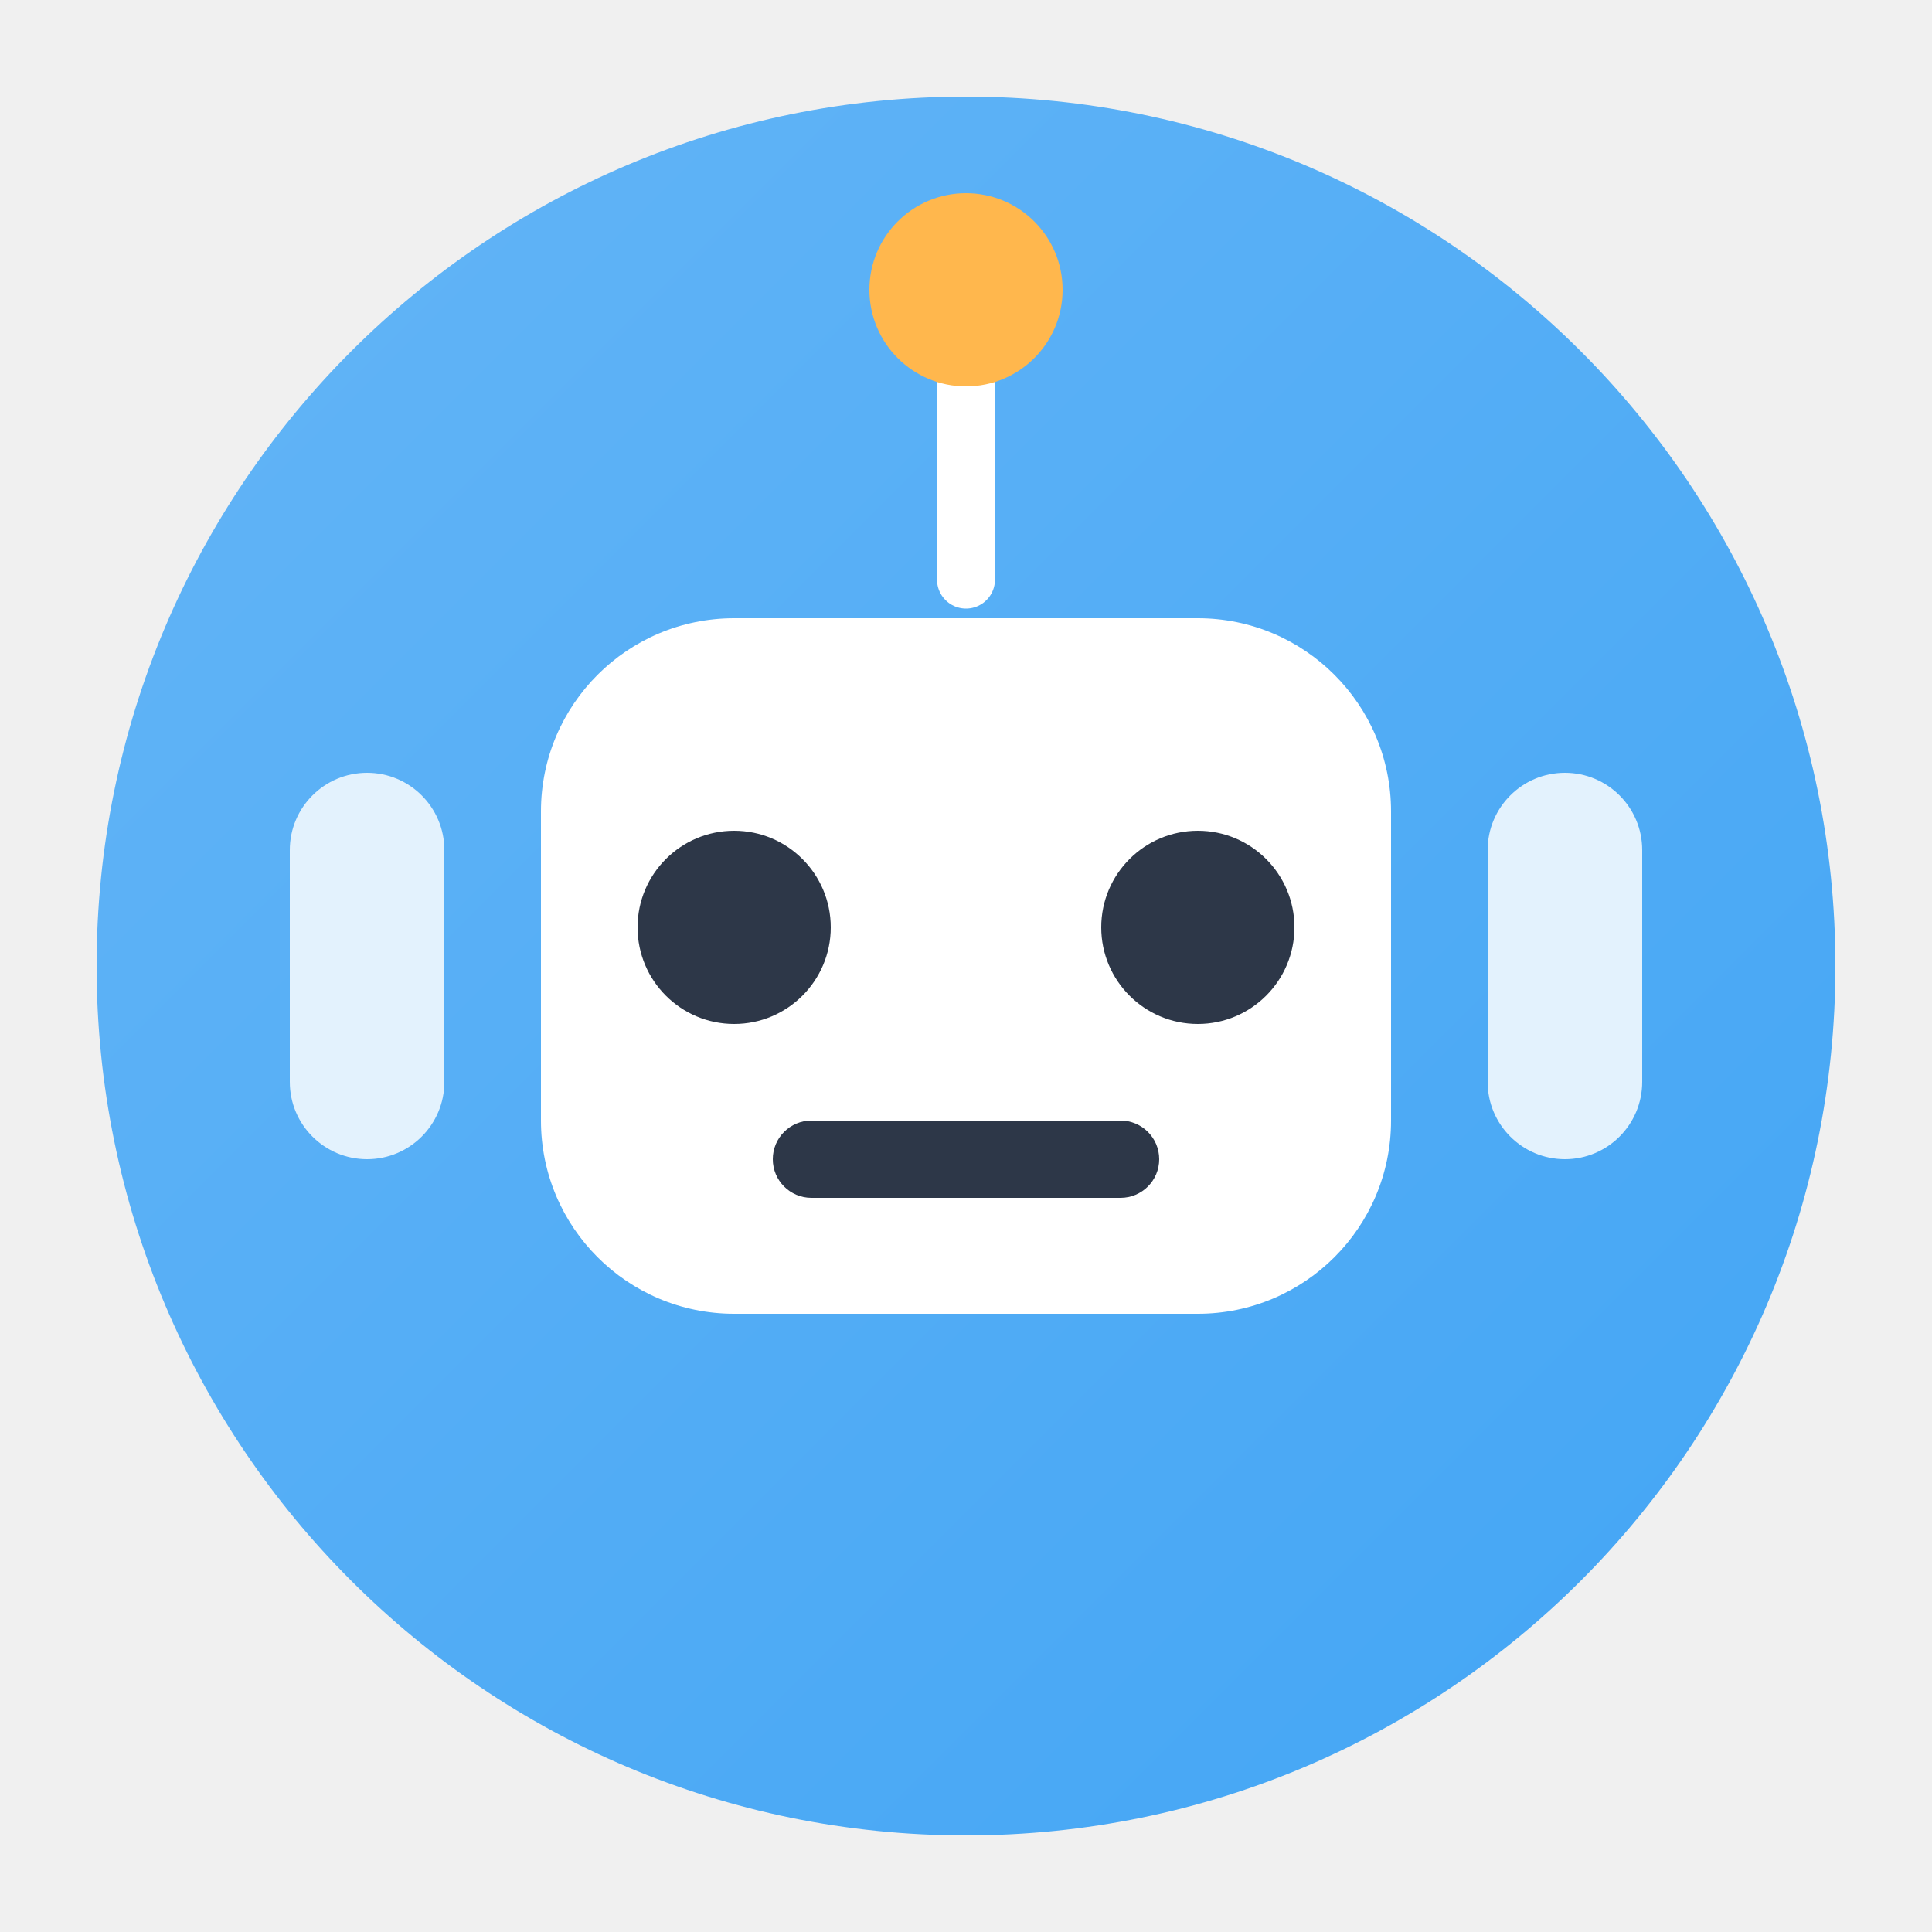
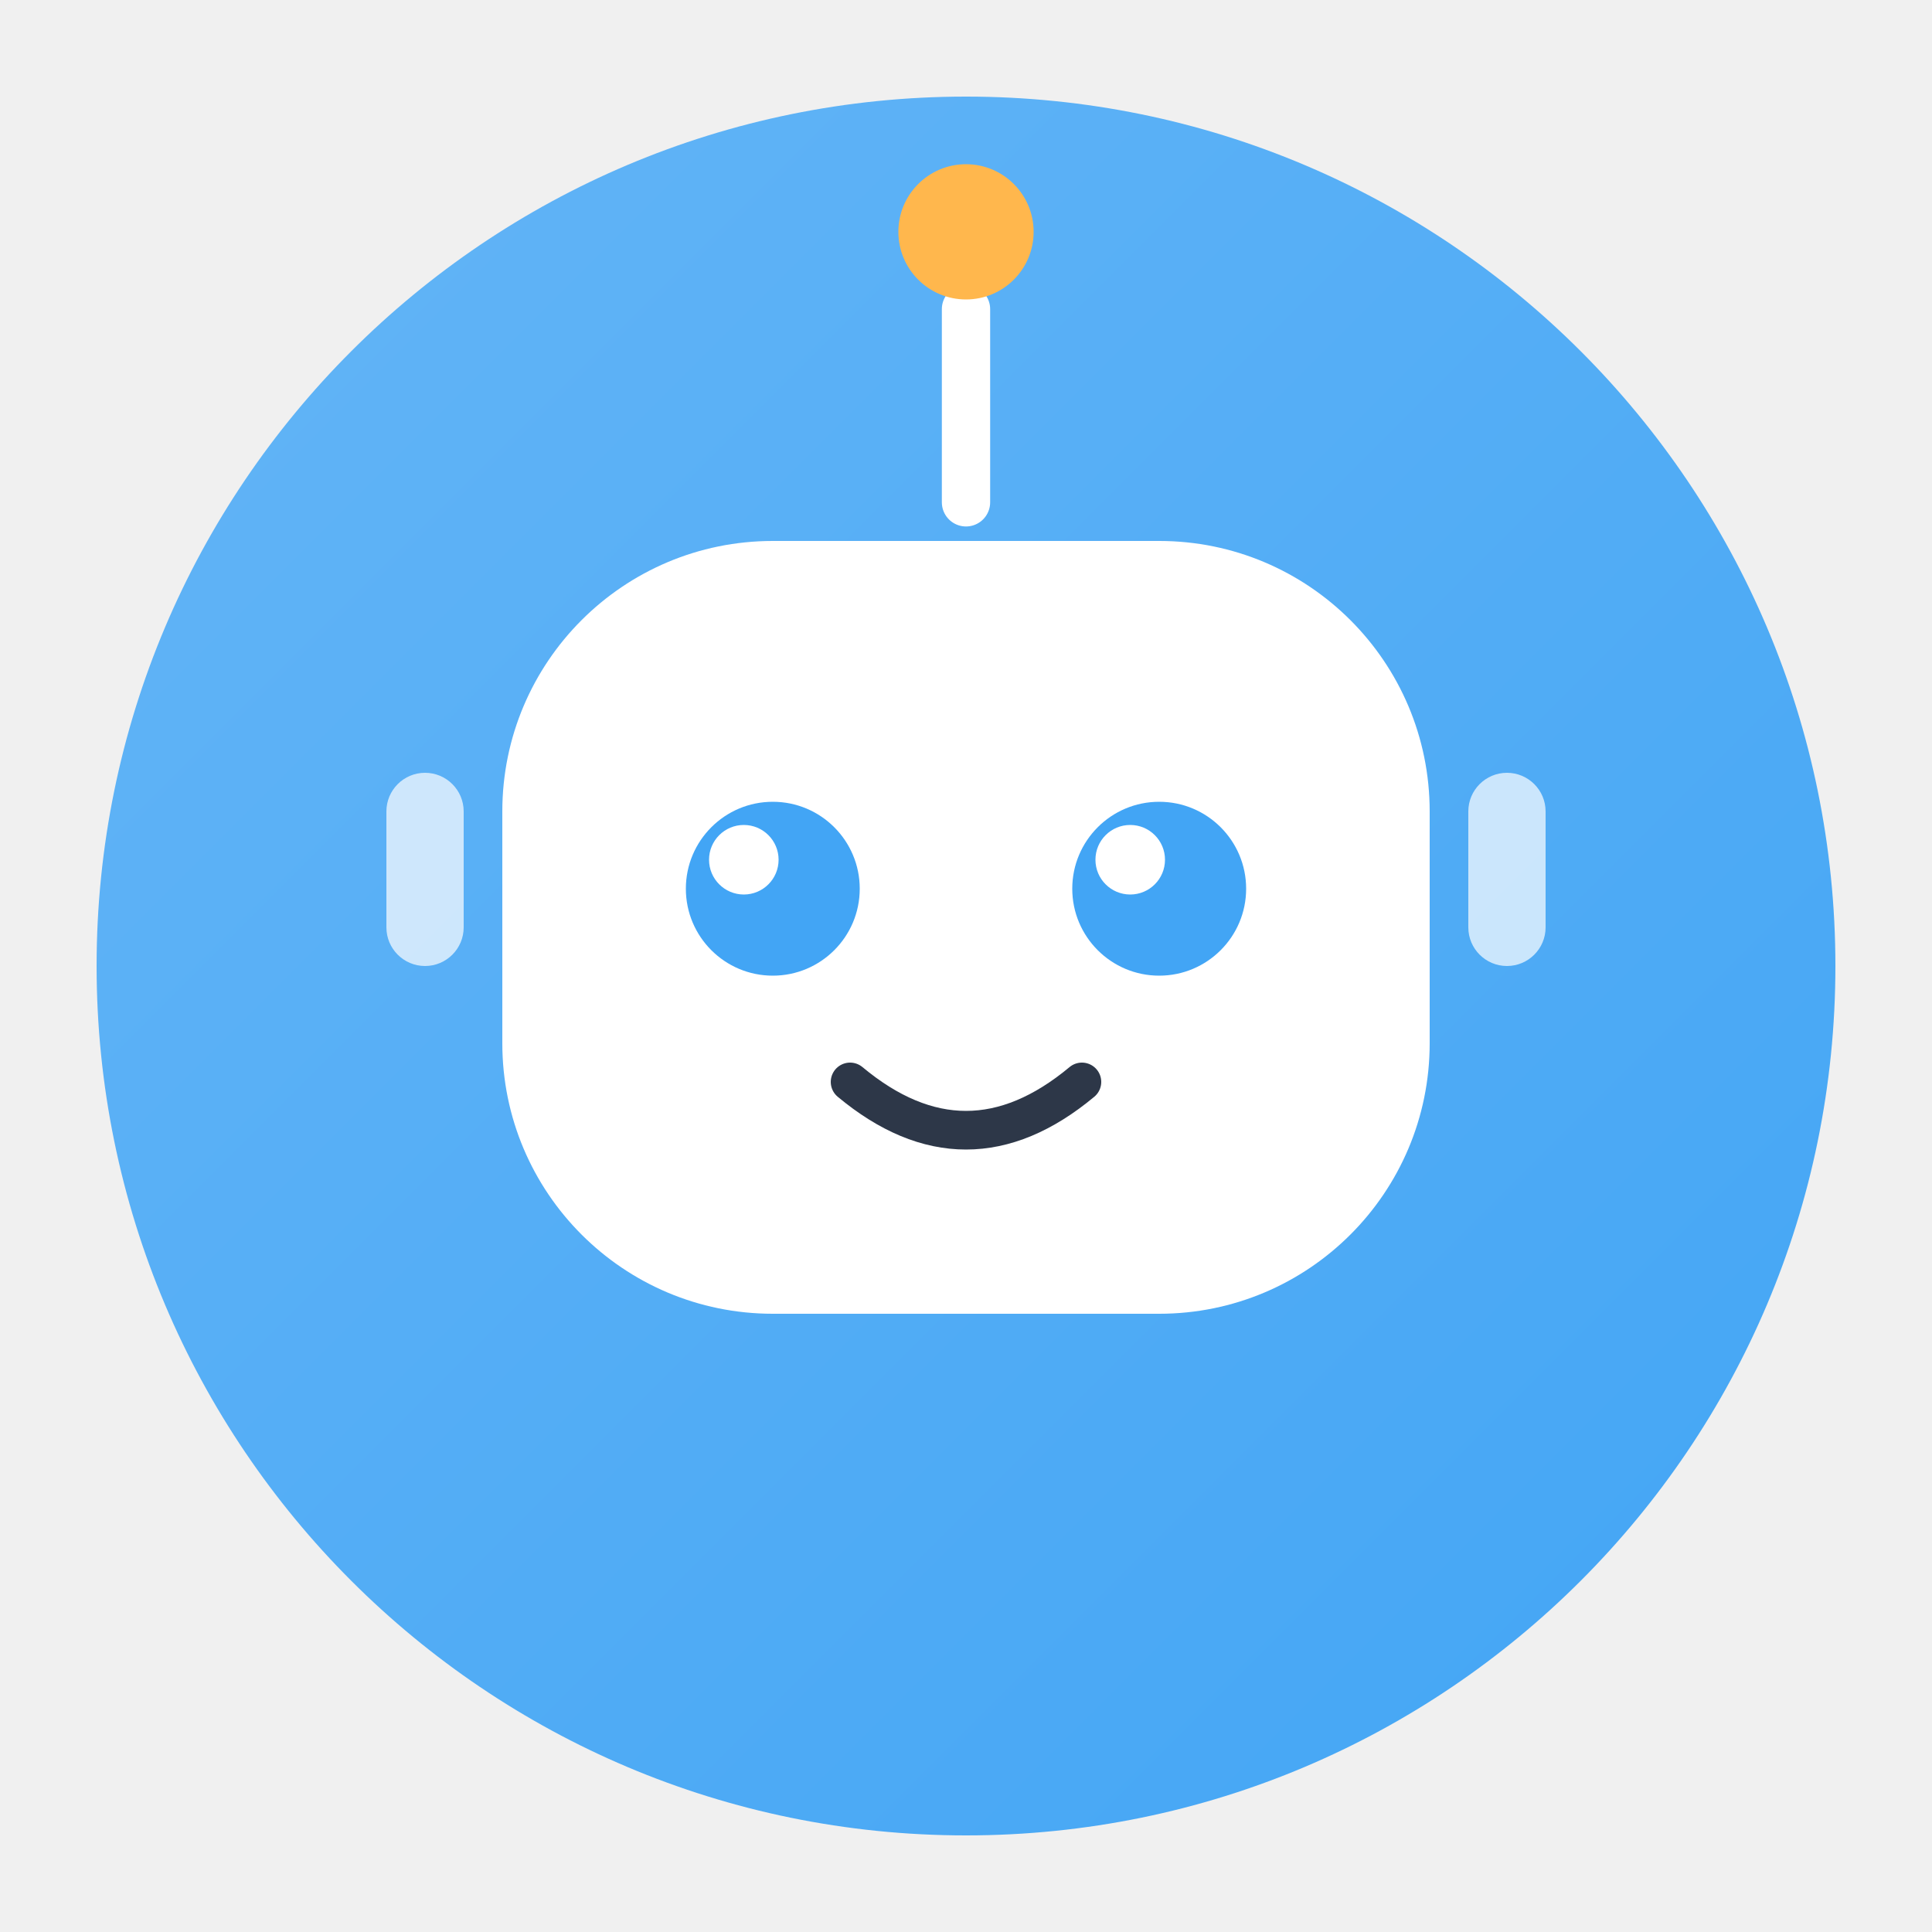
<svg xmlns="http://www.w3.org/2000/svg" width="100" height="100" viewBox="0 0 100 100">
  <defs>
-     <linearGradient id="grad1" x1="0%" y1="0%" x2="100%" y2="100%">
-       <stop offset="0%" style="stop-color:#64B5F6;stop-opacity:1" />
-       <stop offset="100%" style="stop-color:#42A5F5;stop-opacity:1" />
+     <linearGradient id="botGrad" x1="0%" y1="0%" x2="100%" y2="100%">
+       <stop offset="0%" stop-color="#64B5F6" />
+       <stop offset="100%" stop-color="#42A5F5" />
    </linearGradient>
  </defs>
-   <circle cx="50" cy="50" r="45" fill="url(#grad1)" />
-   <line x1="50" y1="30" x2="50" y2="18" stroke="#ffffff" stroke-width="3" stroke-linecap="round" />
-   <circle cx="50" cy="15" r="5" fill="#FFB74D" />
-   <rect x="15" y="40" width="8" height="20" rx="4" fill="#E3F2FD" />
-   <rect x="77" y="40" width="8" height="20" rx="4" fill="#E3F2FD" />
-   <rect x="28" y="32" width="44" height="36" rx="10" fill="#ffffff" />
-   <circle cx="38" cy="48" r="5" fill="#2d3748" />
-   <circle cx="62" cy="48" r="5" fill="#2d3748" />
-   <rect x="40" y="58" width="20" height="4" rx="2" fill="#2d3748" />
+   <circle cx="50" cy="50" r="45" fill="url(#botGrad)" />
+   <line x1="50" y1="26" x2="50" y2="16" stroke="#ffffff" stroke-width="2.5" stroke-linecap="round" />
+   <circle cx="50" cy="12" r="3.5" fill="#FFB74D" />
+   <rect x="26" y="28" width="48" height="40" rx="14" fill="#ffffff" />
+   <circle cx="40" cy="46" r="4.5" fill="#42A5F5" />
+   <circle cx="60" cy="46" r="4.5" fill="#42A5F5" />
+   <circle cx="38.5" cy="44.5" r="1.8" fill="#ffffff" />
+   <circle cx="58.5" cy="44.5" r="1.8" fill="#ffffff" />
+   <path d="M 44 56 Q 50 61 56 56" stroke="#2d3748" stroke-width="2" fill="none" stroke-linecap="round" />
+   <rect x="20" y="40" width="4" height="10" rx="2" fill="#ffffff" opacity="0.7" />
+   <rect x="76" y="40" width="4" height="10" rx="2" fill="#ffffff" opacity="0.7" />
</svg>
